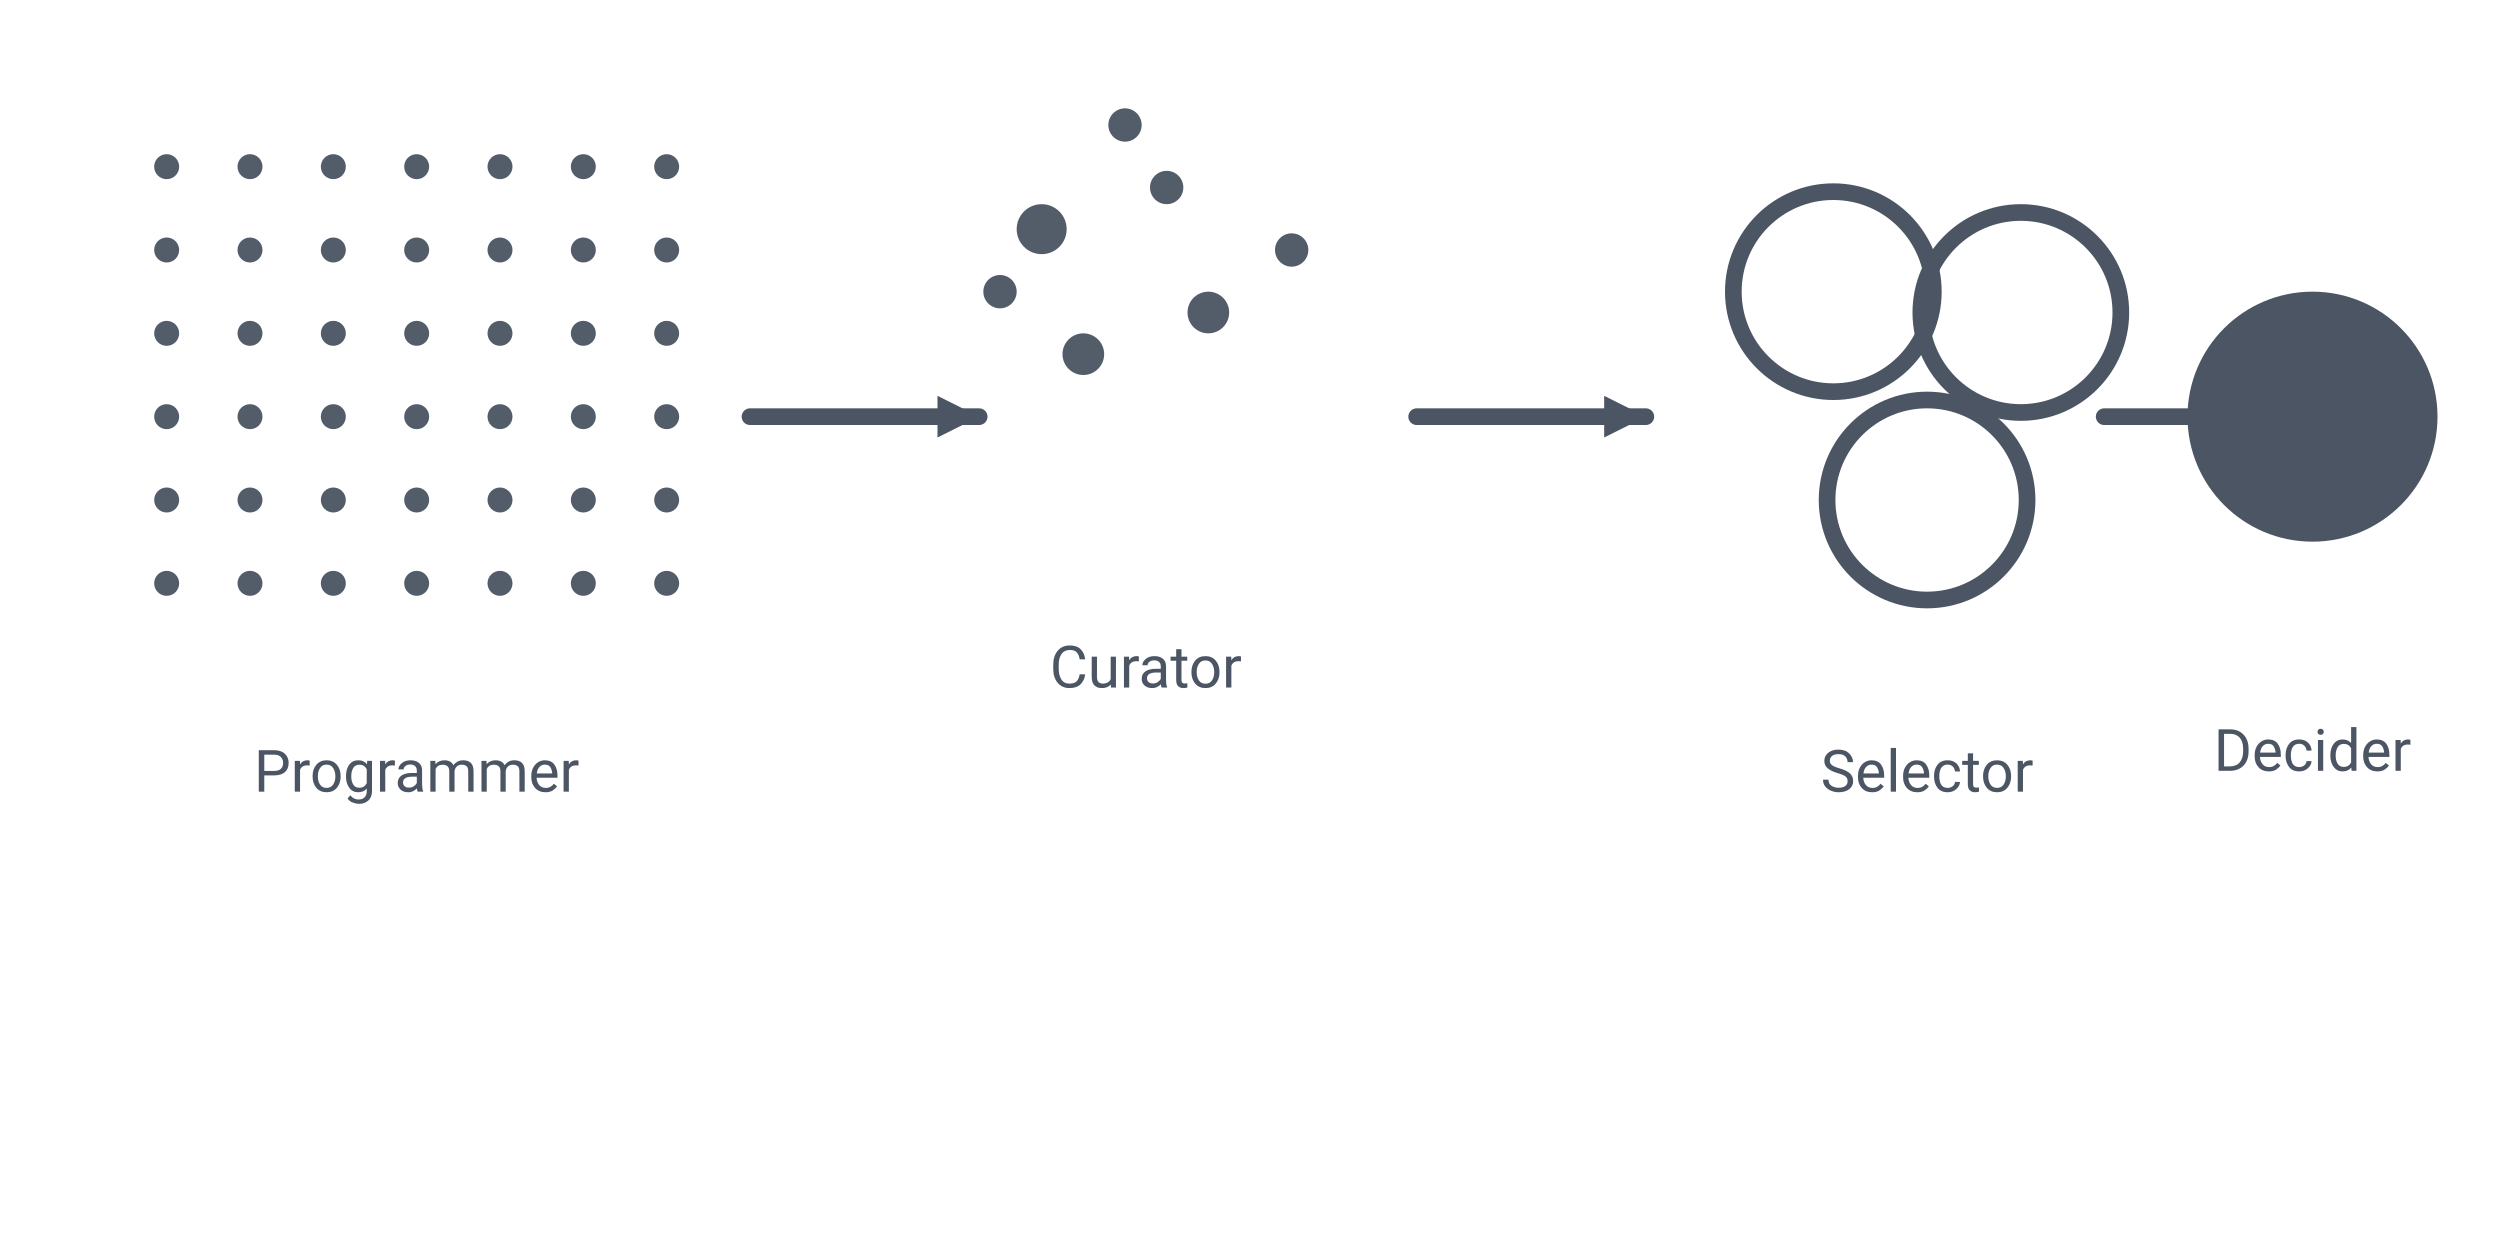
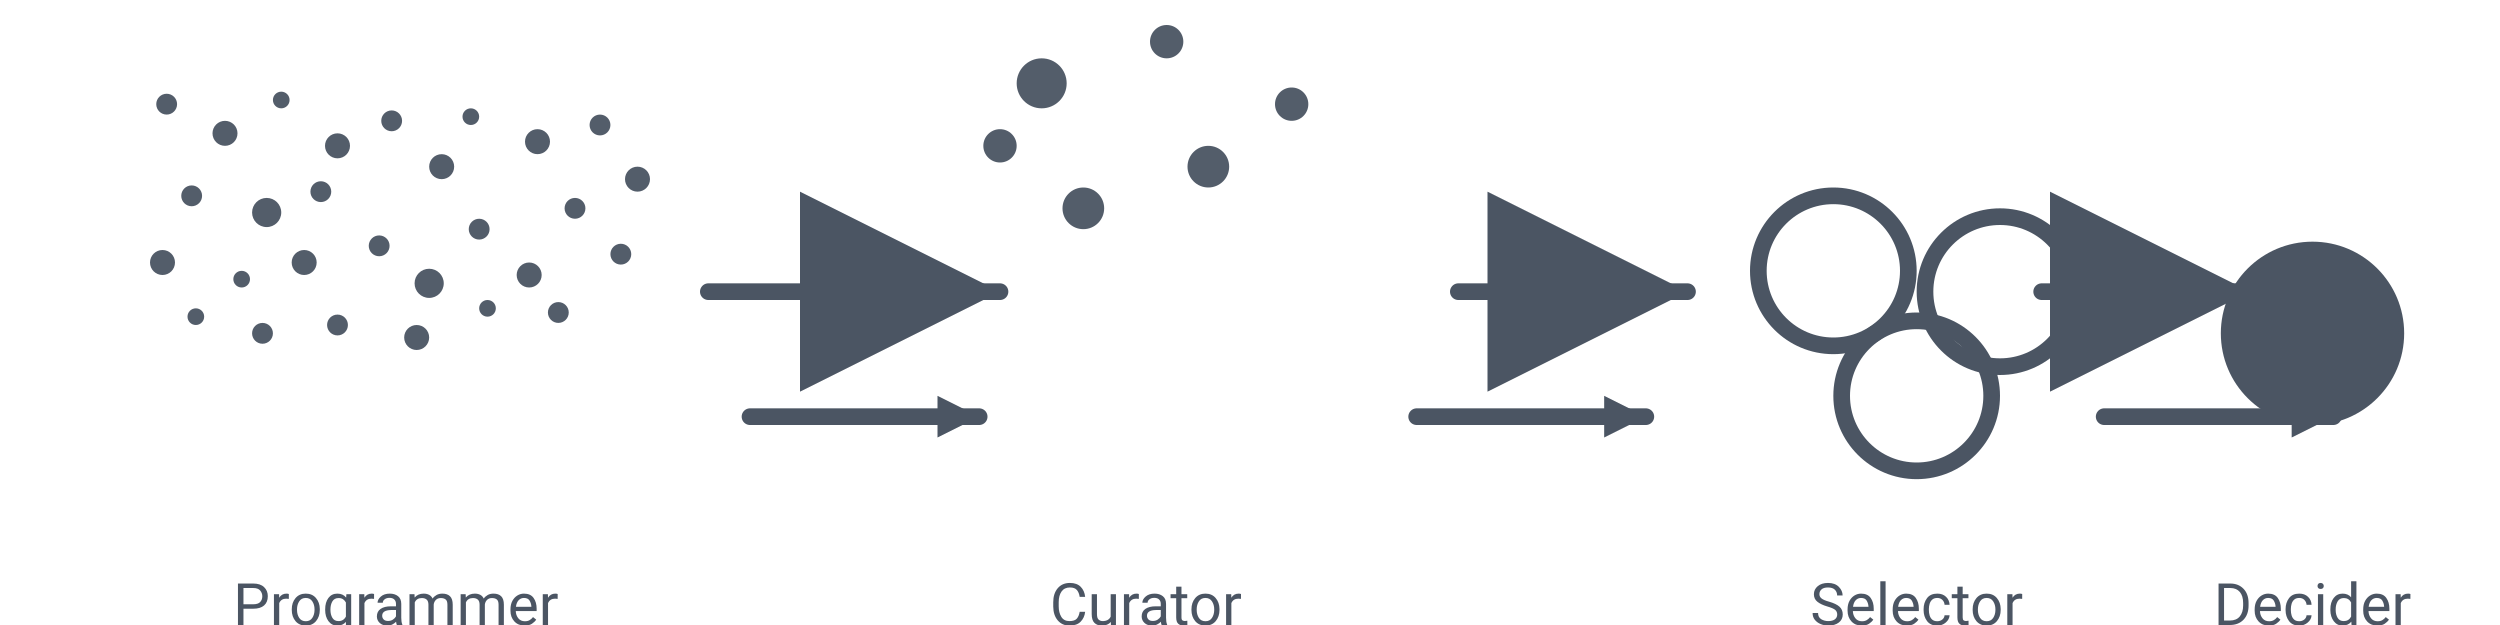
- <svg xmlns="http://www.w3.org/2000/svg" viewBox="0 0 1200 600" role="img" aria-labelledby="title desc">
+ <svg xmlns="http://www.w3.org/2000/svg" viewBox="0 0 1200 300" role="img" aria-labelledby="title desc">
  <defs>
    <style>
      .ink { fill: #4b5563; }
      .ink-stroke { stroke: #4b5563; fill: none; stroke-width: 8; stroke-linecap: round; stroke-linejoin: round; }
      .label { font: 28px system-ui, -apple-system, Segoe UI, Roboto, Helvetica, Arial, "Apple Color Emoji", "Segoe UI Emoji"; fill: #4b5563; }
+       /* arrow marker */
    </style>
  </defs>
-   <g transform="translate(80,80)">
+   <defs>
+     <marker id="arrowhead" markerWidth="16" markerHeight="12" refX="12" refY="6" orient="auto">
+       <path d="M0,0 L12,6 L0,12 Z" class="ink" />
+     </marker>
+   </defs>
+   <g transform="translate(70,40)">
    <g class="ink" opacity="0.95">
-       <g transform="translate(0,0)">
-         <circle cx="0" cy="0" r="6" />
-         <circle cx="40" cy="0" r="6" />
-         <circle cx="80" cy="0" r="6" />
-         <circle cx="120" cy="0" r="6" />
-         <circle cx="160" cy="0" r="6" />
-         <circle cx="200" cy="0" r="6" />
-         <circle cx="240" cy="0" r="6" />
-       </g>
-       <g transform="translate(0,40)">
-         <circle cx="0" cy="0" r="6" />
-         <circle cx="40" cy="0" r="6" />
-         <circle cx="80" cy="0" r="6" />
-         <circle cx="120" cy="0" r="6" />
-         <circle cx="160" cy="0" r="6" />
-         <circle cx="200" cy="0" r="6" />
-         <circle cx="240" cy="0" r="6" />
-       </g>
-       <g transform="translate(0,80)">
-         <circle cx="0" cy="0" r="6" />
-         <circle cx="40" cy="0" r="6" />
-         <circle cx="80" cy="0" r="6" />
-         <circle cx="120" cy="0" r="6" />
-         <circle cx="160" cy="0" r="6" />
-         <circle cx="200" cy="0" r="6" />
-         <circle cx="240" cy="0" r="6" />
-       </g>
-       <g transform="translate(0,120)">
-         <circle cx="0" cy="0" r="6" />
-         <circle cx="40" cy="0" r="6" />
-         <circle cx="80" cy="0" r="6" />
-         <circle cx="120" cy="0" r="6" />
-         <circle cx="160" cy="0" r="6" />
-         <circle cx="200" cy="0" r="6" />
-         <circle cx="240" cy="0" r="6" />
-       </g>
-       <g transform="translate(0,160)">
-         <circle cx="0" cy="0" r="6" />
-         <circle cx="40" cy="0" r="6" />
-         <circle cx="80" cy="0" r="6" />
-         <circle cx="120" cy="0" r="6" />
-         <circle cx="160" cy="0" r="6" />
-         <circle cx="200" cy="0" r="6" />
-         <circle cx="240" cy="0" r="6" />
-       </g>
-       <g transform="translate(0,200)">
-         <circle cx="0" cy="0" r="6" />
-         <circle cx="40" cy="0" r="6" />
-         <circle cx="80" cy="0" r="6" />
-         <circle cx="120" cy="0" r="6" />
-         <circle cx="160" cy="0" r="6" />
-         <circle cx="200" cy="0" r="6" />
-         <circle cx="240" cy="0" r="6" />
-       </g>
+       <circle cx="10" cy="10" r="5" />
+       <circle cx="38" cy="24" r="6" />
+       <circle cx="65" cy="8" r="4" />
+       <circle cx="92" cy="30" r="6" />
+       <circle cx="22" cy="54" r="5" />
+       <circle cx="58" cy="62" r="7" />
+       <circle cx="84" cy="52" r="5" />
+       <circle cx="118" cy="18" r="5" />
+       <circle cx="142" cy="40" r="6" />
+       <circle cx="8" cy="86" r="6" />
+       <circle cx="46" cy="94" r="4" />
+       <circle cx="76" cy="86" r="6" />
+       <circle cx="112" cy="78" r="5" />
+       <circle cx="136" cy="96" r="7" />
+       <circle cx="160" cy="70" r="5" />
+       <circle cx="184" cy="92" r="6" />
+       <circle cx="206" cy="60" r="5" />
+       <circle cx="188" cy="28" r="6" />
+       <circle cx="156" cy="16" r="4" />
+       <circle cx="218" cy="20" r="5" />
+       <circle cx="236" cy="46" r="6" />
+       <circle cx="228" cy="82" r="5" />
+       <circle cx="198" cy="110" r="5" />
+       <circle cx="164" cy="108" r="4" />
+       <circle cx="130" cy="122" r="6" />
+       <circle cx="92" cy="116" r="5" />
+       <circle cx="56" cy="120" r="5" />
+       <circle cx="24" cy="112" r="4" />
    </g>
-     <text x="120" y="300" text-anchor="middle" class="label">Programmer</text>
+     <text x="120" y="260" text-anchor="middle" class="label">Programmer</text>
  </g>
  <g transform="translate(360,160)">
    <line x1="0" y1="40" x2="110" y2="40" class="ink-stroke" />
    <polygon class="ink" points="110,40 90,30 90,50" />
  </g>
-   <g transform="translate(500,110)">
+   <g transform="translate(500,40)">
    <g class="ink" opacity="0.95">
      <circle cx="0" cy="0" r="12" />
      <circle cx="60" cy="-20" r="8" />
      <circle cx="80" cy="40" r="10" />
      <circle cx="20" cy="60" r="10" />
      <circle cx="120" cy="10" r="8" />
      <circle cx="-20" cy="30" r="8" />
      <circle cx="40" cy="-50" r="8" />
    </g>
-     <text x="50" y="220" text-anchor="middle" class="label">Curator</text>
+     <text x="50" y="260" text-anchor="middle" class="label">Curator</text>
  </g>
  <g transform="translate(680,160)">
    <line x1="0" y1="40" x2="110" y2="40" class="ink-stroke" />
    <polygon class="ink" points="110,40 90,30 90,50" />
  </g>
-   <g transform="translate(820,80)">
-     <circle cx="60" cy="60" r="48" class="ink-stroke" />
-     <circle cx="150" cy="70" r="48" class="ink-stroke" />
-     <circle cx="105" cy="160" r="48" class="ink-stroke" />
-     <text x="105" y="300" text-anchor="middle" class="label">Selector</text>
+   <g transform="translate(820,40)">
+     <circle cx="60" cy="90" r="36" class="ink-stroke" />
+     <circle cx="140" cy="100" r="36" class="ink-stroke" />
+     <circle cx="100" cy="150" r="36" class="ink-stroke" />
+     <text x="100" y="260" text-anchor="middle" class="label">Selector</text>
  </g>
  <g transform="translate(1010,160)">
    <line x1="0" y1="40" x2="110" y2="40" class="ink-stroke" />
    <polygon class="ink" points="110,40 90,30 90,50" />
  </g>
-   <g transform="translate(1110,120)">
-     <circle cx="0" cy="80" r="60" class="ink" />
-     <text x="0" y="250" text-anchor="middle" class="label">Decider</text>
+   <g transform="translate(1110,40)">
+     <circle cx="0" cy="120" r="44" class="ink" />
+     <text x="0" y="260" text-anchor="middle" class="label">Decider</text>
+   </g>
+   <g>
+     <line x1="340" y1="140" x2="480" y2="140" class="ink-stroke" stroke-width="10" marker-end="url(#arrowhead)" />
+     <line x1="700" y1="140" x2="810" y2="140" class="ink-stroke" stroke-width="10" marker-end="url(#arrowhead)" />
+     <line x1="980" y1="140" x2="1080" y2="140" class="ink-stroke" stroke-width="10" marker-end="url(#arrowhead)" />
  </g>
</svg>
